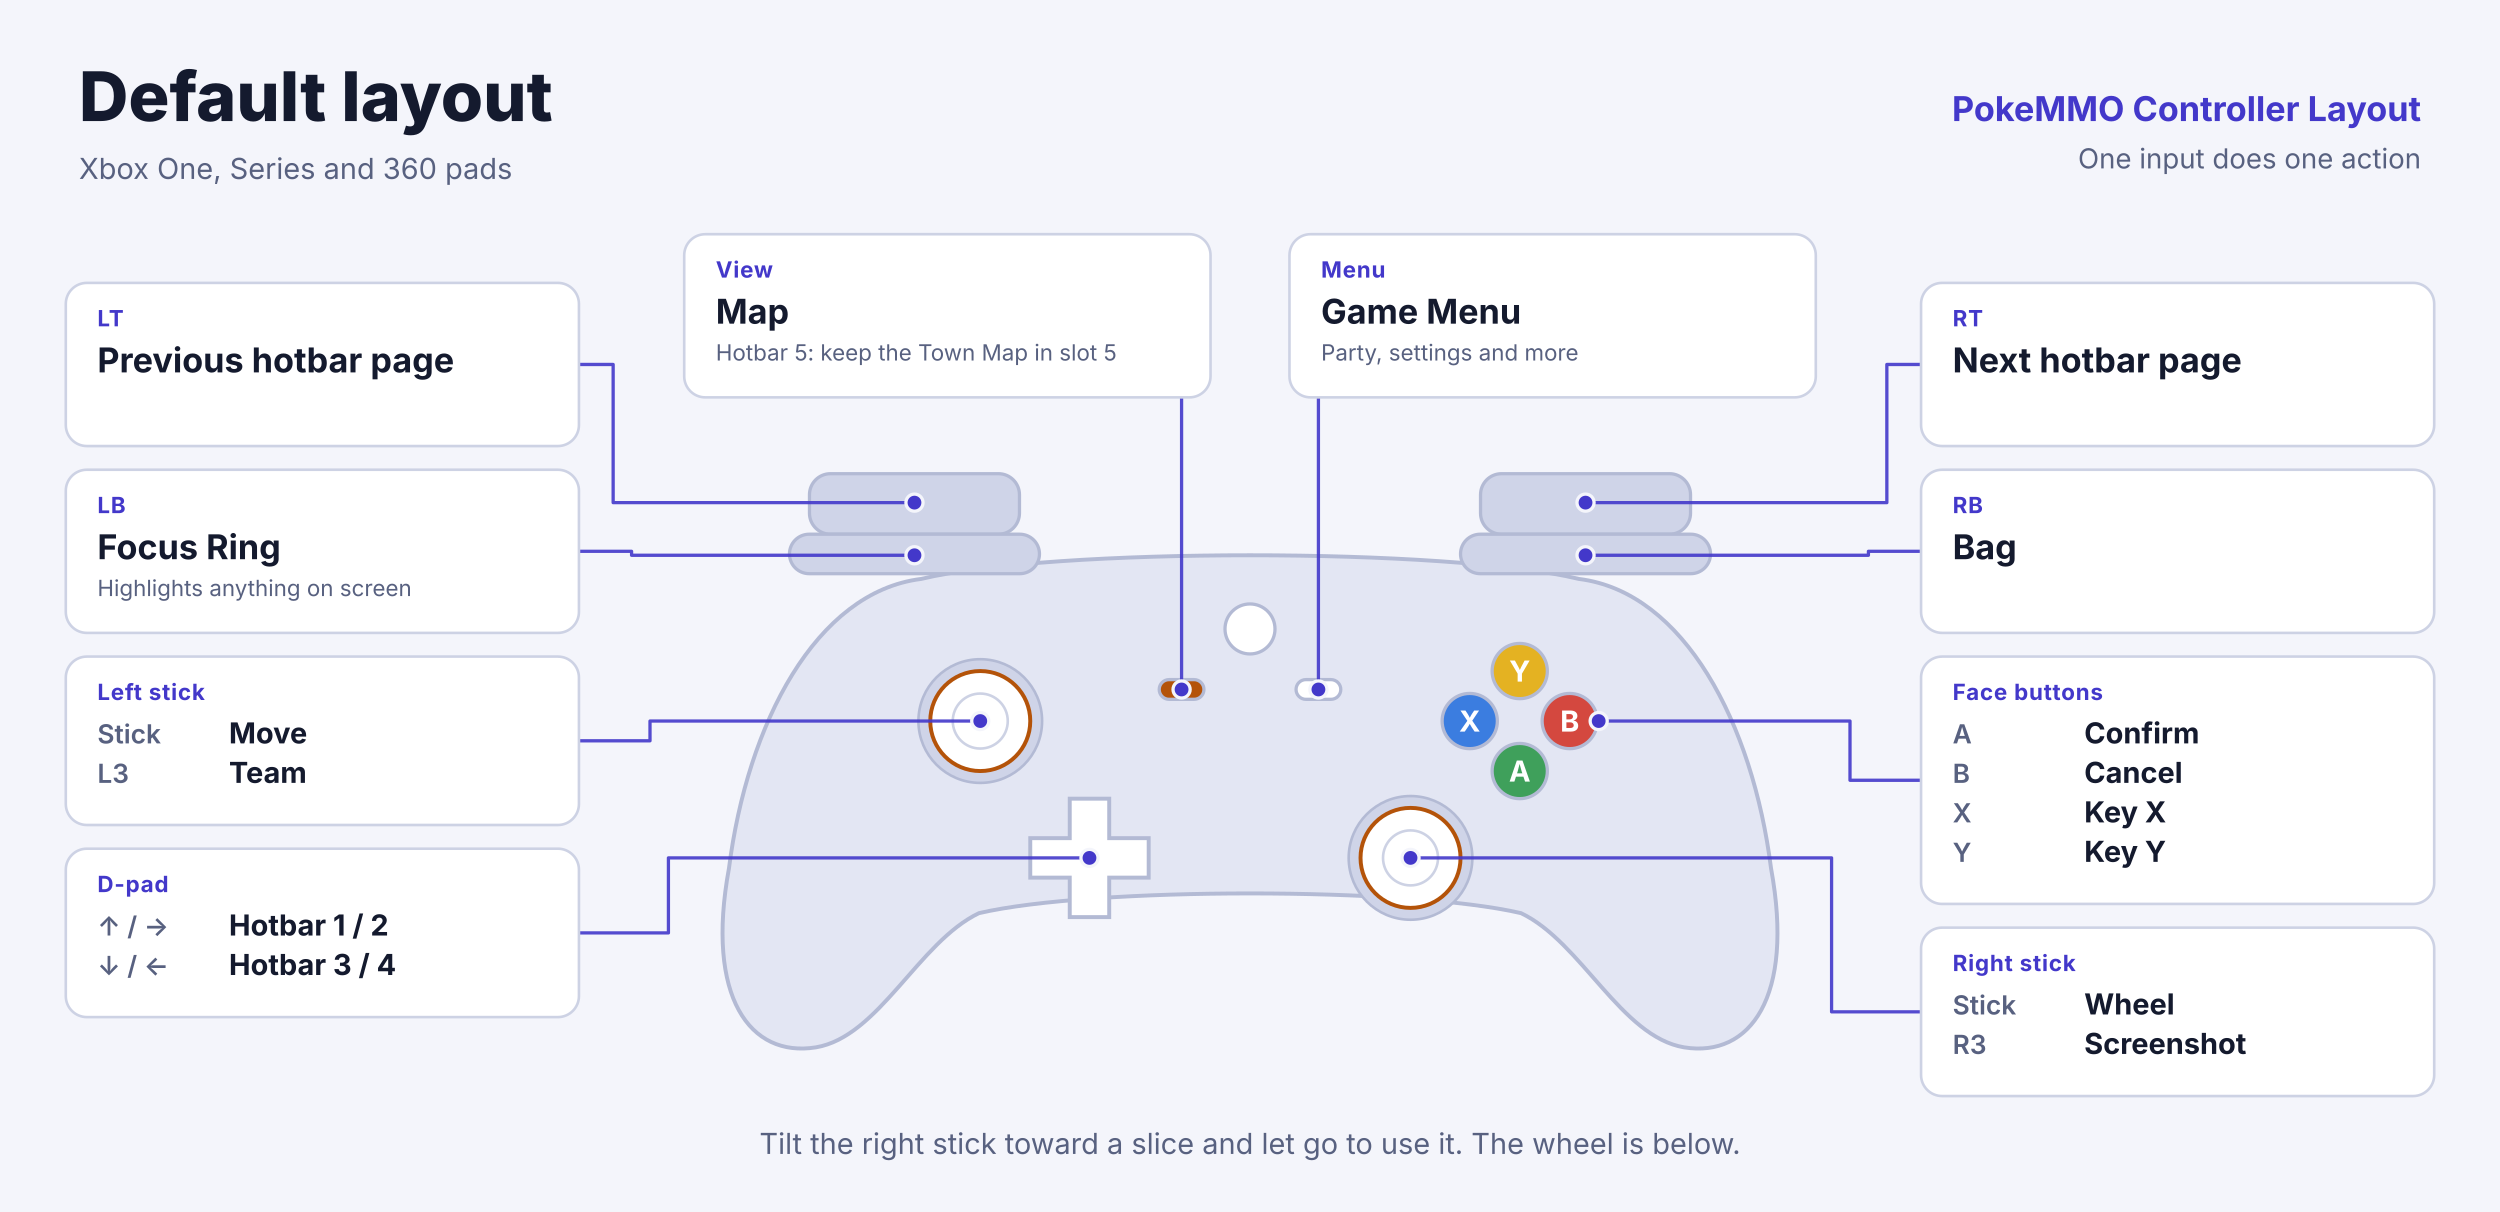
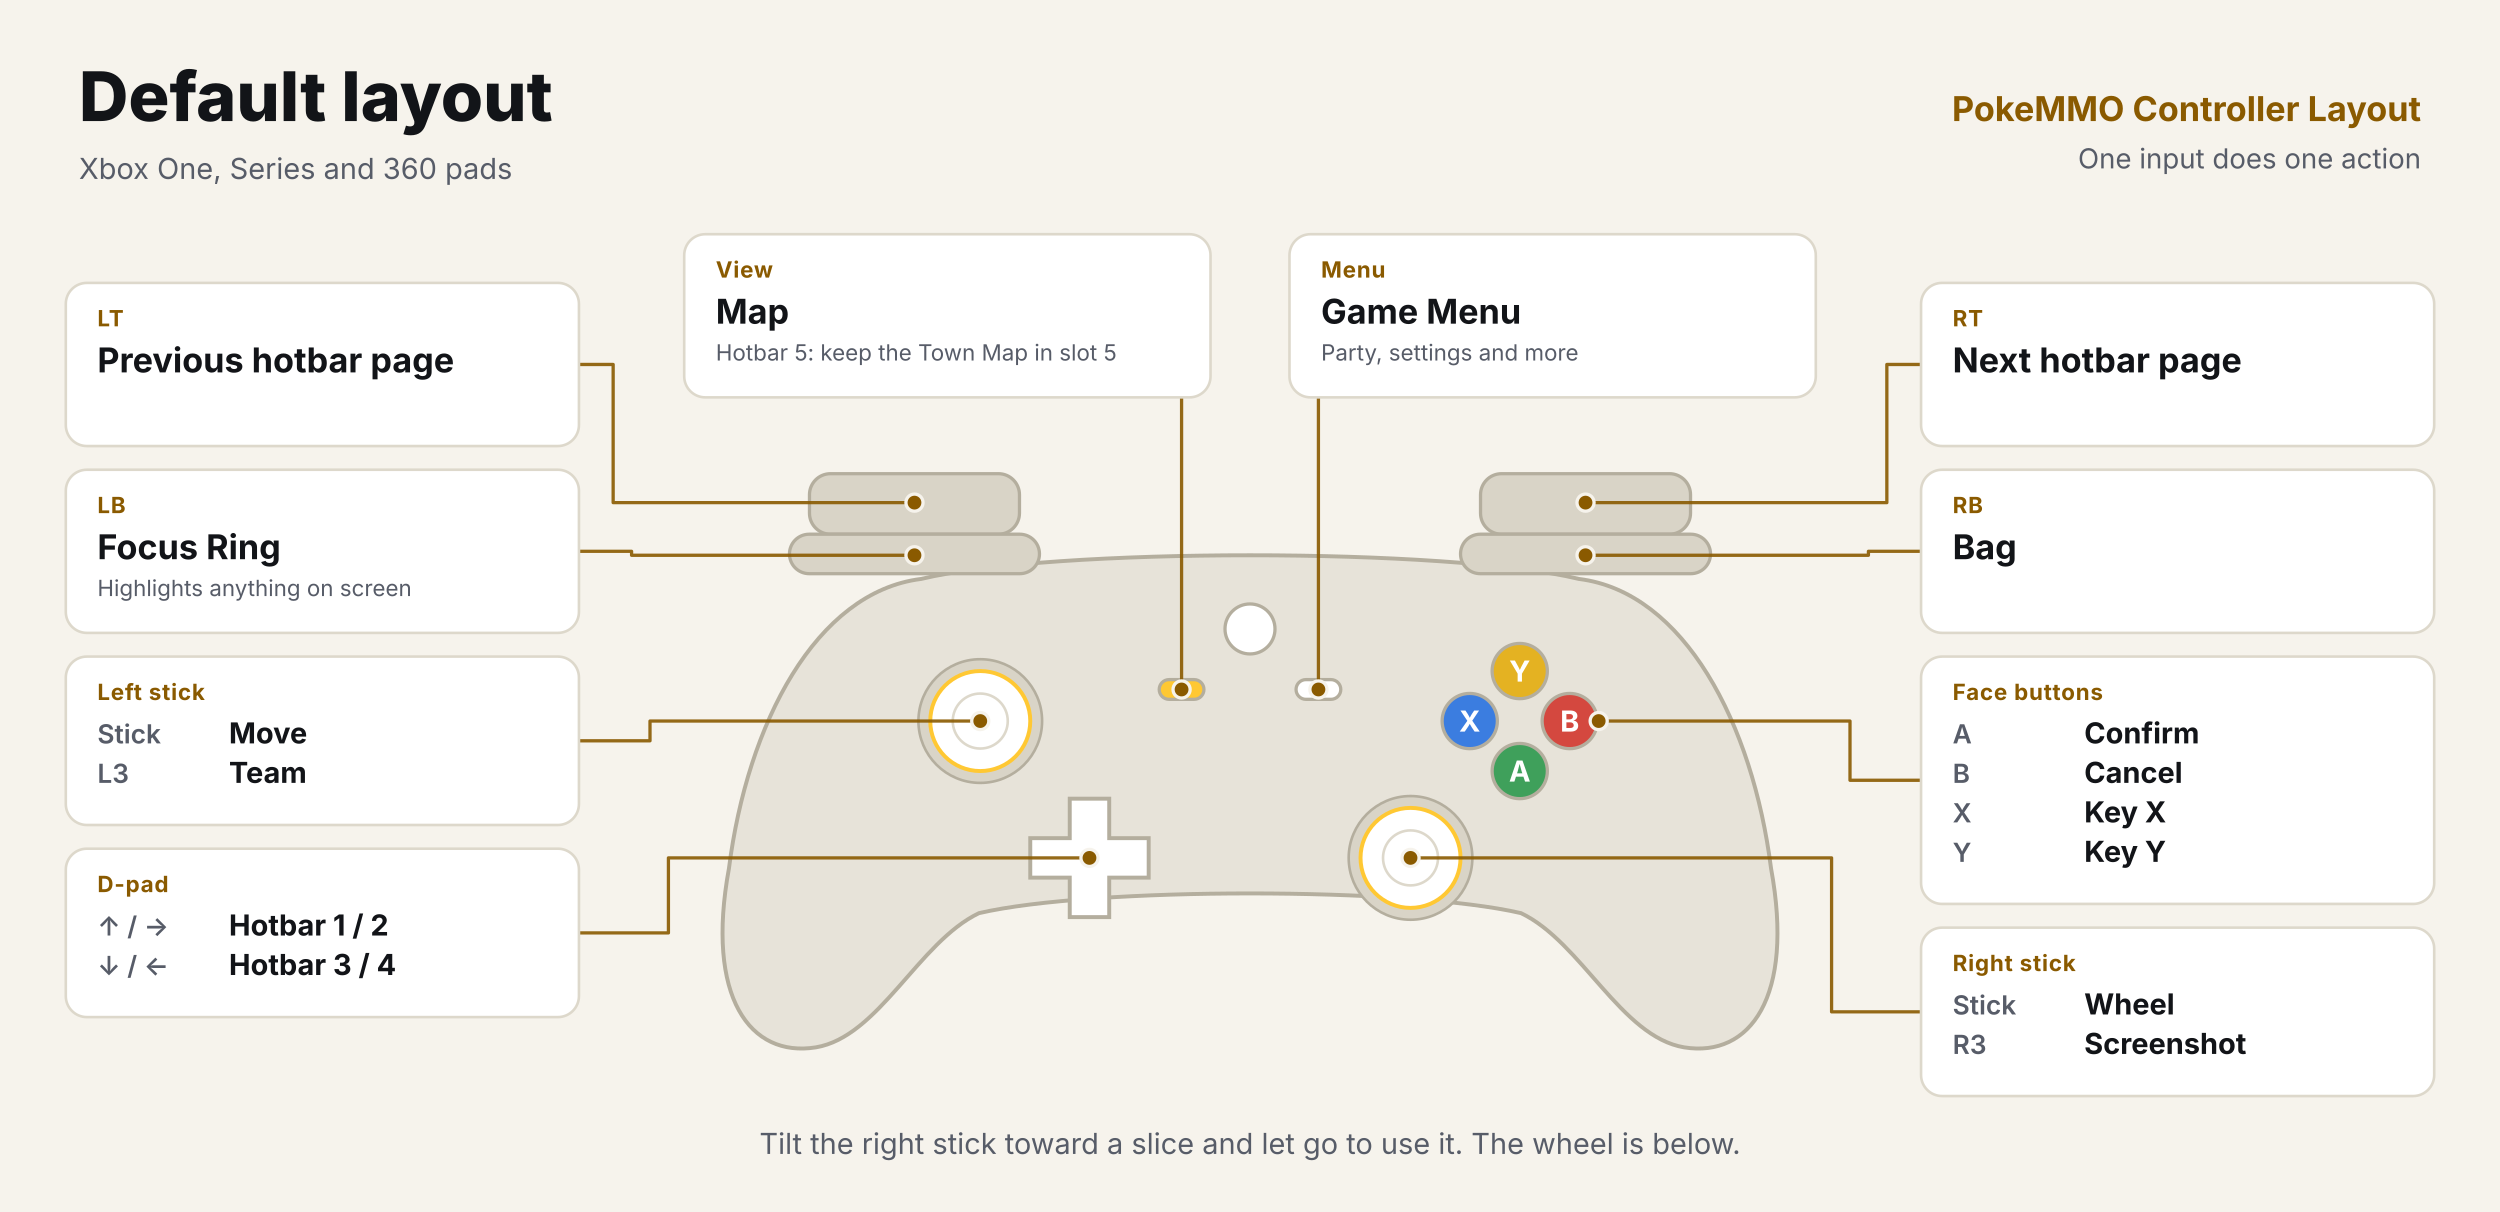
- <svg xmlns="http://www.w3.org/2000/svg" viewBox="0 0 1900 921" width="1900" height="921" role="img" aria-labelledby="t d" font-family="'Segoe UI Variable Display','Segoe UI',Inter,'SF Pro Display',-apple-system,'Helvetica Neue',Arial,sans-serif">
-   <rect width="1900" height="921" fill="#f4f5fb" />
-   <text x="60" y="92" font-size="52" font-weight="800" fill="#141a2e" text-anchor="start">Default layout</text>
-   <text x="60" y="136" font-size="22" font-weight="400" fill="#586180" text-anchor="start">Xbox One, Series and 360 pads</text>
-   <text x="1840" y="92" font-size="26" font-weight="700" fill="#4338ca" text-anchor="end">PokeMMO Controller Layout</text>
-   <text x="1840" y="128" font-size="21" font-weight="400" fill="#586180" text-anchor="end">One input does one action</text>
+ <svg xmlns="http://www.w3.org/2000/svg" viewBox="0 0 1900 921" width="1900" height="921" role="img" aria-labelledby="t d" font-family="'Bricolage Grotesque','Geist','Segoe UI Variable Display','Segoe UI',Inter,'SF Pro Display',-apple-system,'Helvetica Neue',Arial,sans-serif">
+   <rect width="1900" height="921" fill="#f6f3ec" />
+   <text x="60" y="92" font-size="52" font-weight="800" fill="#121418" text-anchor="start">Default layout</text>
+   <text x="60" y="136" font-size="22" font-weight="400" fill="#575c68" text-anchor="start">Xbox One, Series and 360 pads</text>
+   <text x="1840" y="92" font-size="26" font-weight="700" fill="#8a5a00" text-anchor="end">PokeMMO Controller Layout</text>
+   <text x="1840" y="128" font-size="21" font-weight="400" fill="#575c68" text-anchor="end">One input does one action</text>
  <g transform="translate(950,590)">
-     <path d="M -250,-150 C -150,-174 150,-174 250,-150 C 330,-140 382,-40 396,70 C 414,168 380,214 330,206 C 282,198 252,126 206,104 C 120,84 -120,84 -206,104 C -252,126 -282,198 -330,206 C -380,214 -414,168 -396,70 C -382,-40 -330,-140 -250,-150 Z" fill="#e3e6f3" stroke="#b3bad4" stroke-width="3" />
-     <rect x="-334.8" y="-230" width="159.6" height="46" rx="16" fill="#cfd4e8" stroke="#b3bad4" stroke-width="2.5" />
-     <rect x="-350" y="-184" width="190" height="30" rx="15" fill="#cfd4e8" stroke="#b3bad4" stroke-width="2.5" />
-     <rect x="175.2" y="-230" width="159.6" height="46" rx="16" fill="#cfd4e8" stroke="#b3bad4" stroke-width="2.5" />
-     <rect x="160" y="-184" width="190" height="30" rx="15" fill="#cfd4e8" stroke="#b3bad4" stroke-width="2.5" />
-     <path d="M -137,17 h 30 v 30 h 30 v 30 h -30 v 30 h -30 v -30 h -30 v -30 h 30 z" fill="#ffffff" stroke="#b3bad4" stroke-width="3" />
-     <circle cx="-205" cy="-42" r="47" fill="#cfd4e8" stroke="#b3bad4" stroke-width="2" />
-     <circle cx="-205" cy="-42" r="38" fill="#ffffff" stroke="#b45309" stroke-width="3" />
-     <circle cx="-205" cy="-42" r="20.9" fill="none" stroke="#cdd2e4" stroke-width="2" />
-     <circle cx="122" cy="62" r="47" fill="#cfd4e8" stroke="#b3bad4" stroke-width="2" />
-     <circle cx="122" cy="62" r="38" fill="#ffffff" stroke="#b45309" stroke-width="3" />
-     <circle cx="122" cy="62" r="20.9" fill="none" stroke="#cdd2e4" stroke-width="2" />
-     <circle cx="205" cy="-4" r="21" fill="#3fa05b" stroke="#b3bad4" stroke-width="2.5" />
+     <path d="M -250,-150 C -150,-174 150,-174 250,-150 C 330,-140 382,-40 396,70 C 414,168 380,214 330,206 C 282,198 252,126 206,104 C 120,84 -120,84 -206,104 C -252,126 -282,198 -330,206 C -380,214 -414,168 -396,70 C -382,-40 -330,-140 -250,-150 Z" fill="#e7e3d9" stroke="#b4ae9e" stroke-width="3" />
+     <rect x="-334.8" y="-230" width="159.6" height="46" rx="16" fill="#d9d4c7" stroke="#b4ae9e" stroke-width="2.5" />
+     <rect x="-350" y="-184" width="190" height="30" rx="15" fill="#d9d4c7" stroke="#b4ae9e" stroke-width="2.5" />
+     <rect x="175.2" y="-230" width="159.6" height="46" rx="16" fill="#d9d4c7" stroke="#b4ae9e" stroke-width="2.5" />
+     <rect x="160" y="-184" width="190" height="30" rx="15" fill="#d9d4c7" stroke="#b4ae9e" stroke-width="2.5" />
+     <path d="M -137,17 h 30 v 30 h 30 v 30 h -30 v 30 h -30 v -30 h -30 v -30 h 30 z" fill="#ffffff" stroke="#b4ae9e" stroke-width="3" />
+     <circle cx="-205" cy="-42" r="47" fill="#d9d4c7" stroke="#b4ae9e" stroke-width="2" />
+     <circle cx="-205" cy="-42" r="38" fill="#ffffff" stroke="#ffc833" stroke-width="3" />
+     <circle cx="-205" cy="-42" r="20.9" fill="none" stroke="#ddd8cb" stroke-width="2" />
+     <circle cx="122" cy="62" r="47" fill="#d9d4c7" stroke="#b4ae9e" stroke-width="2" />
+     <circle cx="122" cy="62" r="38" fill="#ffffff" stroke="#ffc833" stroke-width="3" />
+     <circle cx="122" cy="62" r="20.9" fill="none" stroke="#ddd8cb" stroke-width="2" />
+     <circle cx="205" cy="-4" r="21" fill="#3fa05b" stroke="#b4ae9e" stroke-width="2.5" />
    <text x="205" y="4" font-size="22" font-weight="700" fill="#ffffff" text-anchor="middle">A</text>
-     <circle cx="243" cy="-42" r="21" fill="#d4483f" stroke="#b3bad4" stroke-width="2.5" />
+     <circle cx="243" cy="-42" r="21" fill="#d4483f" stroke="#b4ae9e" stroke-width="2.5" />
    <text x="243" y="-34" font-size="22" font-weight="700" fill="#ffffff" text-anchor="middle">B</text>
-     <circle cx="167" cy="-42" r="21" fill="#3b7de0" stroke="#b3bad4" stroke-width="2.5" />
+     <circle cx="167" cy="-42" r="21" fill="#3b7de0" stroke="#b4ae9e" stroke-width="2.5" />
    <text x="167" y="-34" font-size="22" font-weight="700" fill="#ffffff" text-anchor="middle">X</text>
-     <circle cx="205" cy="-80" r="21" fill="#e4b222" stroke="#b3bad4" stroke-width="2.5" />
+     <circle cx="205" cy="-80" r="21" fill="#e4b222" stroke="#b4ae9e" stroke-width="2.5" />
    <text x="205" y="-72" font-size="22" font-weight="700" fill="#ffffff" text-anchor="middle">Y</text>
-     <rect x="-69" y="-73.5" width="34" height="15" rx="7.5" fill="#b45309" stroke="#b3bad4" stroke-width="2.5" />
-     <rect x="35" y="-73.5" width="34" height="15" rx="7.5" fill="#ffffff" stroke="#b3bad4" stroke-width="2.5" />
-     <circle cx="0" cy="-112" r="19" fill="#ffffff" stroke="#b3bad4" stroke-width="2.5" />
+     <rect x="-69" y="-73.5" width="34" height="15" rx="7.5" fill="#ffc833" stroke="#b4ae9e" stroke-width="2.5" />
+     <rect x="35" y="-73.5" width="34" height="15" rx="7.5" fill="#ffffff" stroke="#b4ae9e" stroke-width="2.5" />
+     <circle cx="0" cy="-112" r="19" fill="#ffffff" stroke="#b4ae9e" stroke-width="2.5" />
  </g>
-   <polyline points="440,277 466,277 466,382 695,382" fill="none" stroke="#4338ca" stroke-width="2.5" stroke-linejoin="round" stroke-linecap="round" opacity=".9" />
-   <circle cx="695" cy="382" r="6.5" fill="#4338ca" stroke="#f4f5fb" stroke-width="2.5" />
-   <polyline points="440,419 480,419 480,422 695,422" fill="none" stroke="#4338ca" stroke-width="2.5" stroke-linejoin="round" stroke-linecap="round" opacity=".9" />
-   <circle cx="695" cy="422" r="6.5" fill="#4338ca" stroke="#f4f5fb" stroke-width="2.5" />
-   <polyline points="440,563 494,563 494,548 745,548" fill="none" stroke="#4338ca" stroke-width="2.5" stroke-linejoin="round" stroke-linecap="round" opacity=".9" />
-   <circle cx="745" cy="548" r="6.5" fill="#4338ca" stroke="#f4f5fb" stroke-width="2.5" />
-   <polyline points="440,709 508,709 508,652 828,652" fill="none" stroke="#4338ca" stroke-width="2.5" stroke-linejoin="round" stroke-linecap="round" opacity=".9" />
-   <circle cx="828" cy="652" r="6.5" fill="#4338ca" stroke="#f4f5fb" stroke-width="2.5" />
-   <polyline points="1460,277 1434,277 1434,382 1205,382" fill="none" stroke="#4338ca" stroke-width="2.5" stroke-linejoin="round" stroke-linecap="round" opacity=".9" />
-   <circle cx="1205" cy="382" r="6.5" fill="#4338ca" stroke="#f4f5fb" stroke-width="2.5" />
-   <polyline points="1460,419 1420,419 1420,422 1205,422" fill="none" stroke="#4338ca" stroke-width="2.5" stroke-linejoin="round" stroke-linecap="round" opacity=".9" />
-   <circle cx="1205" cy="422" r="6.5" fill="#4338ca" stroke="#f4f5fb" stroke-width="2.5" />
-   <polyline points="1460,593 1406,593 1406,548 1215,548" fill="none" stroke="#4338ca" stroke-width="2.5" stroke-linejoin="round" stroke-linecap="round" opacity=".9" />
-   <circle cx="1215" cy="548" r="6.5" fill="#4338ca" stroke="#f4f5fb" stroke-width="2.5" />
-   <polyline points="1460,769 1392,769 1392,652 1072,652" fill="none" stroke="#4338ca" stroke-width="2.5" stroke-linejoin="round" stroke-linecap="round" opacity=".9" />
-   <circle cx="1072" cy="652" r="6.5" fill="#4338ca" stroke="#f4f5fb" stroke-width="2.5" />
-   <polyline points="898,302 898,524" fill="none" stroke="#4338ca" stroke-width="2.5" stroke-linejoin="round" stroke-linecap="round" opacity=".9" />
-   <circle cx="898" cy="524" r="6.5" fill="#4338ca" stroke="#f4f5fb" stroke-width="2.5" />
-   <polyline points="1002,302 1002,524" fill="none" stroke="#4338ca" stroke-width="2.5" stroke-linejoin="round" stroke-linecap="round" opacity=".9" />
-   <circle cx="1002" cy="524" r="6.5" fill="#4338ca" stroke="#f4f5fb" stroke-width="2.5" />
-   <rect x="50" y="215" width="390" height="124" rx="16" fill="#ffffff" stroke="#cdd2e4" stroke-width="2" />
-   <text x="74" y="248" font-size="17" font-weight="700" fill="#4338ca" text-anchor="start" letter-spacing=".6">LT</text>
-   <text x="74" y="283" font-size="26" font-weight="700" fill="#141a2e" text-anchor="start">Previous hotbar page</text>
-   <rect x="50" y="357" width="390" height="124" rx="16" fill="#ffffff" stroke="#cdd2e4" stroke-width="2" />
-   <text x="74" y="390" font-size="17" font-weight="700" fill="#4338ca" text-anchor="start" letter-spacing=".6">LB</text>
-   <text x="74" y="425" font-size="26" font-weight="700" fill="#141a2e" text-anchor="start">Focus Ring</text>
-   <text x="74" y="453" font-size="17" font-weight="400" fill="#586180" text-anchor="start">Highlights anything on screen</text>
-   <rect x="50" y="499" width="390" height="128" rx="16" fill="#ffffff" stroke="#cdd2e4" stroke-width="2" />
-   <text x="74" y="532" font-size="17" font-weight="700" fill="#4338ca" text-anchor="start" letter-spacing=".6">Left stick</text>
-   <text x="74" y="565" font-size="20" font-weight="600" fill="#586180" text-anchor="start">Stick</text>
-   <text x="174" y="565" font-size="22" font-weight="650" fill="#141a2e" text-anchor="start">Move</text>
-   <text x="74" y="595" font-size="20" font-weight="600" fill="#586180" text-anchor="start">L3</text>
-   <text x="174" y="595" font-size="22" font-weight="650" fill="#141a2e" text-anchor="start">Team</text>
-   <rect x="50" y="645" width="390" height="128" rx="16" fill="#ffffff" stroke="#cdd2e4" stroke-width="2" />
-   <text x="74" y="678" font-size="17" font-weight="700" fill="#4338ca" text-anchor="start" letter-spacing=".6">D-pad</text>
-   <text x="74" y="711" font-size="20" font-weight="600" fill="#586180" text-anchor="start">↑ / →</text>
-   <text x="174" y="711" font-size="22" font-weight="650" fill="#141a2e" text-anchor="start">Hotbar 1 / 2</text>
-   <text x="74" y="741" font-size="20" font-weight="600" fill="#586180" text-anchor="start">↓ / ←</text>
-   <text x="174" y="741" font-size="22" font-weight="650" fill="#141a2e" text-anchor="start">Hotbar 3 / 4</text>
-   <rect x="1460" y="215" width="390" height="124" rx="16" fill="#ffffff" stroke="#cdd2e4" stroke-width="2" />
-   <text x="1484" y="248" font-size="17" font-weight="700" fill="#4338ca" text-anchor="start" letter-spacing=".6">RT</text>
-   <text x="1484" y="283" font-size="26" font-weight="700" fill="#141a2e" text-anchor="start">Next hotbar page</text>
-   <rect x="1460" y="357" width="390" height="124" rx="16" fill="#ffffff" stroke="#cdd2e4" stroke-width="2" />
-   <text x="1484" y="390" font-size="17" font-weight="700" fill="#4338ca" text-anchor="start" letter-spacing=".6">RB</text>
-   <text x="1484" y="425" font-size="26" font-weight="700" fill="#141a2e" text-anchor="start">Bag</text>
-   <rect x="1460" y="499" width="390" height="188" rx="16" fill="#ffffff" stroke="#cdd2e4" stroke-width="2" />
-   <text x="1484" y="532" font-size="17" font-weight="700" fill="#4338ca" text-anchor="start" letter-spacing=".6">Face buttons</text>
-   <text x="1484" y="565" font-size="20" font-weight="600" fill="#586180" text-anchor="start">A</text>
-   <text x="1584" y="565" font-size="22" font-weight="650" fill="#141a2e" text-anchor="start">Confirm</text>
-   <text x="1484" y="595" font-size="20" font-weight="600" fill="#586180" text-anchor="start">B</text>
-   <text x="1584" y="595" font-size="22" font-weight="650" fill="#141a2e" text-anchor="start">Cancel</text>
-   <text x="1484" y="625" font-size="20" font-weight="600" fill="#586180" text-anchor="start">X</text>
-   <text x="1584" y="625" font-size="22" font-weight="650" fill="#141a2e" text-anchor="start">Key X</text>
-   <text x="1484" y="655" font-size="20" font-weight="600" fill="#586180" text-anchor="start">Y</text>
-   <text x="1584" y="655" font-size="22" font-weight="650" fill="#141a2e" text-anchor="start">Key Y</text>
-   <rect x="1460" y="705" width="390" height="128" rx="16" fill="#ffffff" stroke="#cdd2e4" stroke-width="2" />
-   <text x="1484" y="738" font-size="17" font-weight="700" fill="#4338ca" text-anchor="start" letter-spacing=".6">Right stick</text>
-   <text x="1484" y="771" font-size="20" font-weight="600" fill="#586180" text-anchor="start">Stick</text>
-   <text x="1584" y="771" font-size="22" font-weight="650" fill="#141a2e" text-anchor="start">Wheel</text>
-   <text x="1484" y="801" font-size="20" font-weight="600" fill="#586180" text-anchor="start">R3</text>
-   <text x="1584" y="801" font-size="22" font-weight="650" fill="#141a2e" text-anchor="start">Screenshot</text>
-   <rect x="520" y="178" width="400" height="124" rx="16" fill="#ffffff" stroke="#cdd2e4" stroke-width="2" />
-   <text x="544" y="211" font-size="17" font-weight="700" fill="#4338ca" text-anchor="start" letter-spacing=".6">View</text>
-   <text x="544" y="246" font-size="26" font-weight="700" fill="#141a2e" text-anchor="start">Map</text>
-   <text x="544" y="274" font-size="17" font-weight="400" fill="#586180" text-anchor="start">Hotbar 5: keep the Town Map in slot 5</text>
-   <rect x="980" y="178" width="400" height="124" rx="16" fill="#ffffff" stroke="#cdd2e4" stroke-width="2" />
-   <text x="1004" y="211" font-size="17" font-weight="700" fill="#4338ca" text-anchor="start" letter-spacing=".6">Menu</text>
-   <text x="1004" y="246" font-size="26" font-weight="700" fill="#141a2e" text-anchor="start">Game Menu</text>
-   <text x="1004" y="274" font-size="17" font-weight="400" fill="#586180" text-anchor="start">Party, settings and more</text>
-   <text x="950" y="877" font-size="22" font-weight="400" fill="#586180" text-anchor="middle">Tilt the right stick toward a slice and let go to use it. The wheel is below.</text>
+   <polyline points="440,277 466,277 466,382 695,382" fill="none" stroke="#8a5a00" stroke-width="2.5" stroke-linejoin="round" stroke-linecap="round" opacity=".9" />
+   <circle cx="695" cy="382" r="6.5" fill="#8a5a00" stroke="#f6f3ec" stroke-width="2.5" />
+   <polyline points="440,419 480,419 480,422 695,422" fill="none" stroke="#8a5a00" stroke-width="2.5" stroke-linejoin="round" stroke-linecap="round" opacity=".9" />
+   <circle cx="695" cy="422" r="6.5" fill="#8a5a00" stroke="#f6f3ec" stroke-width="2.5" />
+   <polyline points="440,563 494,563 494,548 745,548" fill="none" stroke="#8a5a00" stroke-width="2.5" stroke-linejoin="round" stroke-linecap="round" opacity=".9" />
+   <circle cx="745" cy="548" r="6.5" fill="#8a5a00" stroke="#f6f3ec" stroke-width="2.5" />
+   <polyline points="440,709 508,709 508,652 828,652" fill="none" stroke="#8a5a00" stroke-width="2.5" stroke-linejoin="round" stroke-linecap="round" opacity=".9" />
+   <circle cx="828" cy="652" r="6.5" fill="#8a5a00" stroke="#f6f3ec" stroke-width="2.5" />
+   <polyline points="1460,277 1434,277 1434,382 1205,382" fill="none" stroke="#8a5a00" stroke-width="2.5" stroke-linejoin="round" stroke-linecap="round" opacity=".9" />
+   <circle cx="1205" cy="382" r="6.5" fill="#8a5a00" stroke="#f6f3ec" stroke-width="2.5" />
+   <polyline points="1460,419 1420,419 1420,422 1205,422" fill="none" stroke="#8a5a00" stroke-width="2.5" stroke-linejoin="round" stroke-linecap="round" opacity=".9" />
+   <circle cx="1205" cy="422" r="6.5" fill="#8a5a00" stroke="#f6f3ec" stroke-width="2.5" />
+   <polyline points="1460,593 1406,593 1406,548 1215,548" fill="none" stroke="#8a5a00" stroke-width="2.5" stroke-linejoin="round" stroke-linecap="round" opacity=".9" />
+   <circle cx="1215" cy="548" r="6.5" fill="#8a5a00" stroke="#f6f3ec" stroke-width="2.5" />
+   <polyline points="1460,769 1392,769 1392,652 1072,652" fill="none" stroke="#8a5a00" stroke-width="2.5" stroke-linejoin="round" stroke-linecap="round" opacity=".9" />
+   <circle cx="1072" cy="652" r="6.5" fill="#8a5a00" stroke="#f6f3ec" stroke-width="2.5" />
+   <polyline points="898,302 898,524" fill="none" stroke="#8a5a00" stroke-width="2.5" stroke-linejoin="round" stroke-linecap="round" opacity=".9" />
+   <circle cx="898" cy="524" r="6.5" fill="#8a5a00" stroke="#f6f3ec" stroke-width="2.5" />
+   <polyline points="1002,302 1002,524" fill="none" stroke="#8a5a00" stroke-width="2.5" stroke-linejoin="round" stroke-linecap="round" opacity=".9" />
+   <circle cx="1002" cy="524" r="6.5" fill="#8a5a00" stroke="#f6f3ec" stroke-width="2.5" />
+   <rect x="50" y="215" width="390" height="124" rx="16" fill="#ffffff" stroke="#ddd8cb" stroke-width="2" />
+   <text x="74" y="248" font-size="17" font-weight="700" fill="#8a5a00" text-anchor="start" letter-spacing=".6">LT</text>
+   <text x="74" y="283" font-size="26" font-weight="700" fill="#121418" text-anchor="start">Previous hotbar page</text>
+   <rect x="50" y="357" width="390" height="124" rx="16" fill="#ffffff" stroke="#ddd8cb" stroke-width="2" />
+   <text x="74" y="390" font-size="17" font-weight="700" fill="#8a5a00" text-anchor="start" letter-spacing=".6">LB</text>
+   <text x="74" y="425" font-size="26" font-weight="700" fill="#121418" text-anchor="start">Focus Ring</text>
+   <text x="74" y="453" font-size="17" font-weight="400" fill="#575c68" text-anchor="start">Highlights anything on screen</text>
+   <rect x="50" y="499" width="390" height="128" rx="16" fill="#ffffff" stroke="#ddd8cb" stroke-width="2" />
+   <text x="74" y="532" font-size="17" font-weight="700" fill="#8a5a00" text-anchor="start" letter-spacing=".6">Left stick</text>
+   <text x="74" y="565" font-size="20" font-weight="600" fill="#575c68" text-anchor="start">Stick</text>
+   <text x="174" y="565" font-size="22" font-weight="650" fill="#121418" text-anchor="start">Move</text>
+   <text x="74" y="595" font-size="20" font-weight="600" fill="#575c68" text-anchor="start">L3</text>
+   <text x="174" y="595" font-size="22" font-weight="650" fill="#121418" text-anchor="start">Team</text>
+   <rect x="50" y="645" width="390" height="128" rx="16" fill="#ffffff" stroke="#ddd8cb" stroke-width="2" />
+   <text x="74" y="678" font-size="17" font-weight="700" fill="#8a5a00" text-anchor="start" letter-spacing=".6">D-pad</text>
+   <text x="74" y="711" font-size="20" font-weight="600" fill="#575c68" text-anchor="start">↑ / →</text>
+   <text x="174" y="711" font-size="22" font-weight="650" fill="#121418" text-anchor="start">Hotbar 1 / 2</text>
+   <text x="74" y="741" font-size="20" font-weight="600" fill="#575c68" text-anchor="start">↓ / ←</text>
+   <text x="174" y="741" font-size="22" font-weight="650" fill="#121418" text-anchor="start">Hotbar 3 / 4</text>
+   <rect x="1460" y="215" width="390" height="124" rx="16" fill="#ffffff" stroke="#ddd8cb" stroke-width="2" />
+   <text x="1484" y="248" font-size="17" font-weight="700" fill="#8a5a00" text-anchor="start" letter-spacing=".6">RT</text>
+   <text x="1484" y="283" font-size="26" font-weight="700" fill="#121418" text-anchor="start">Next hotbar page</text>
+   <rect x="1460" y="357" width="390" height="124" rx="16" fill="#ffffff" stroke="#ddd8cb" stroke-width="2" />
+   <text x="1484" y="390" font-size="17" font-weight="700" fill="#8a5a00" text-anchor="start" letter-spacing=".6">RB</text>
+   <text x="1484" y="425" font-size="26" font-weight="700" fill="#121418" text-anchor="start">Bag</text>
+   <rect x="1460" y="499" width="390" height="188" rx="16" fill="#ffffff" stroke="#ddd8cb" stroke-width="2" />
+   <text x="1484" y="532" font-size="17" font-weight="700" fill="#8a5a00" text-anchor="start" letter-spacing=".6">Face buttons</text>
+   <text x="1484" y="565" font-size="20" font-weight="600" fill="#575c68" text-anchor="start">A</text>
+   <text x="1584" y="565" font-size="22" font-weight="650" fill="#121418" text-anchor="start">Confirm</text>
+   <text x="1484" y="595" font-size="20" font-weight="600" fill="#575c68" text-anchor="start">B</text>
+   <text x="1584" y="595" font-size="22" font-weight="650" fill="#121418" text-anchor="start">Cancel</text>
+   <text x="1484" y="625" font-size="20" font-weight="600" fill="#575c68" text-anchor="start">X</text>
+   <text x="1584" y="625" font-size="22" font-weight="650" fill="#121418" text-anchor="start">Key X</text>
+   <text x="1484" y="655" font-size="20" font-weight="600" fill="#575c68" text-anchor="start">Y</text>
+   <text x="1584" y="655" font-size="22" font-weight="650" fill="#121418" text-anchor="start">Key Y</text>
+   <rect x="1460" y="705" width="390" height="128" rx="16" fill="#ffffff" stroke="#ddd8cb" stroke-width="2" />
+   <text x="1484" y="738" font-size="17" font-weight="700" fill="#8a5a00" text-anchor="start" letter-spacing=".6">Right stick</text>
+   <text x="1484" y="771" font-size="20" font-weight="600" fill="#575c68" text-anchor="start">Stick</text>
+   <text x="1584" y="771" font-size="22" font-weight="650" fill="#121418" text-anchor="start">Wheel</text>
+   <text x="1484" y="801" font-size="20" font-weight="600" fill="#575c68" text-anchor="start">R3</text>
+   <text x="1584" y="801" font-size="22" font-weight="650" fill="#121418" text-anchor="start">Screenshot</text>
+   <rect x="520" y="178" width="400" height="124" rx="16" fill="#ffffff" stroke="#ddd8cb" stroke-width="2" />
+   <text x="544" y="211" font-size="17" font-weight="700" fill="#8a5a00" text-anchor="start" letter-spacing=".6">View</text>
+   <text x="544" y="246" font-size="26" font-weight="700" fill="#121418" text-anchor="start">Map</text>
+   <text x="544" y="274" font-size="17" font-weight="400" fill="#575c68" text-anchor="start">Hotbar 5: keep the Town Map in slot 5</text>
+   <rect x="980" y="178" width="400" height="124" rx="16" fill="#ffffff" stroke="#ddd8cb" stroke-width="2" />
+   <text x="1004" y="211" font-size="17" font-weight="700" fill="#8a5a00" text-anchor="start" letter-spacing=".6">Menu</text>
+   <text x="1004" y="246" font-size="26" font-weight="700" fill="#121418" text-anchor="start">Game Menu</text>
+   <text x="1004" y="274" font-size="17" font-weight="400" fill="#575c68" text-anchor="start">Party, settings and more</text>
+   <text x="950" y="877" font-size="22" font-weight="400" fill="#575c68" text-anchor="middle">Tilt the right stick toward a slice and let go to use it. The wheel is below.</text>
</svg>
